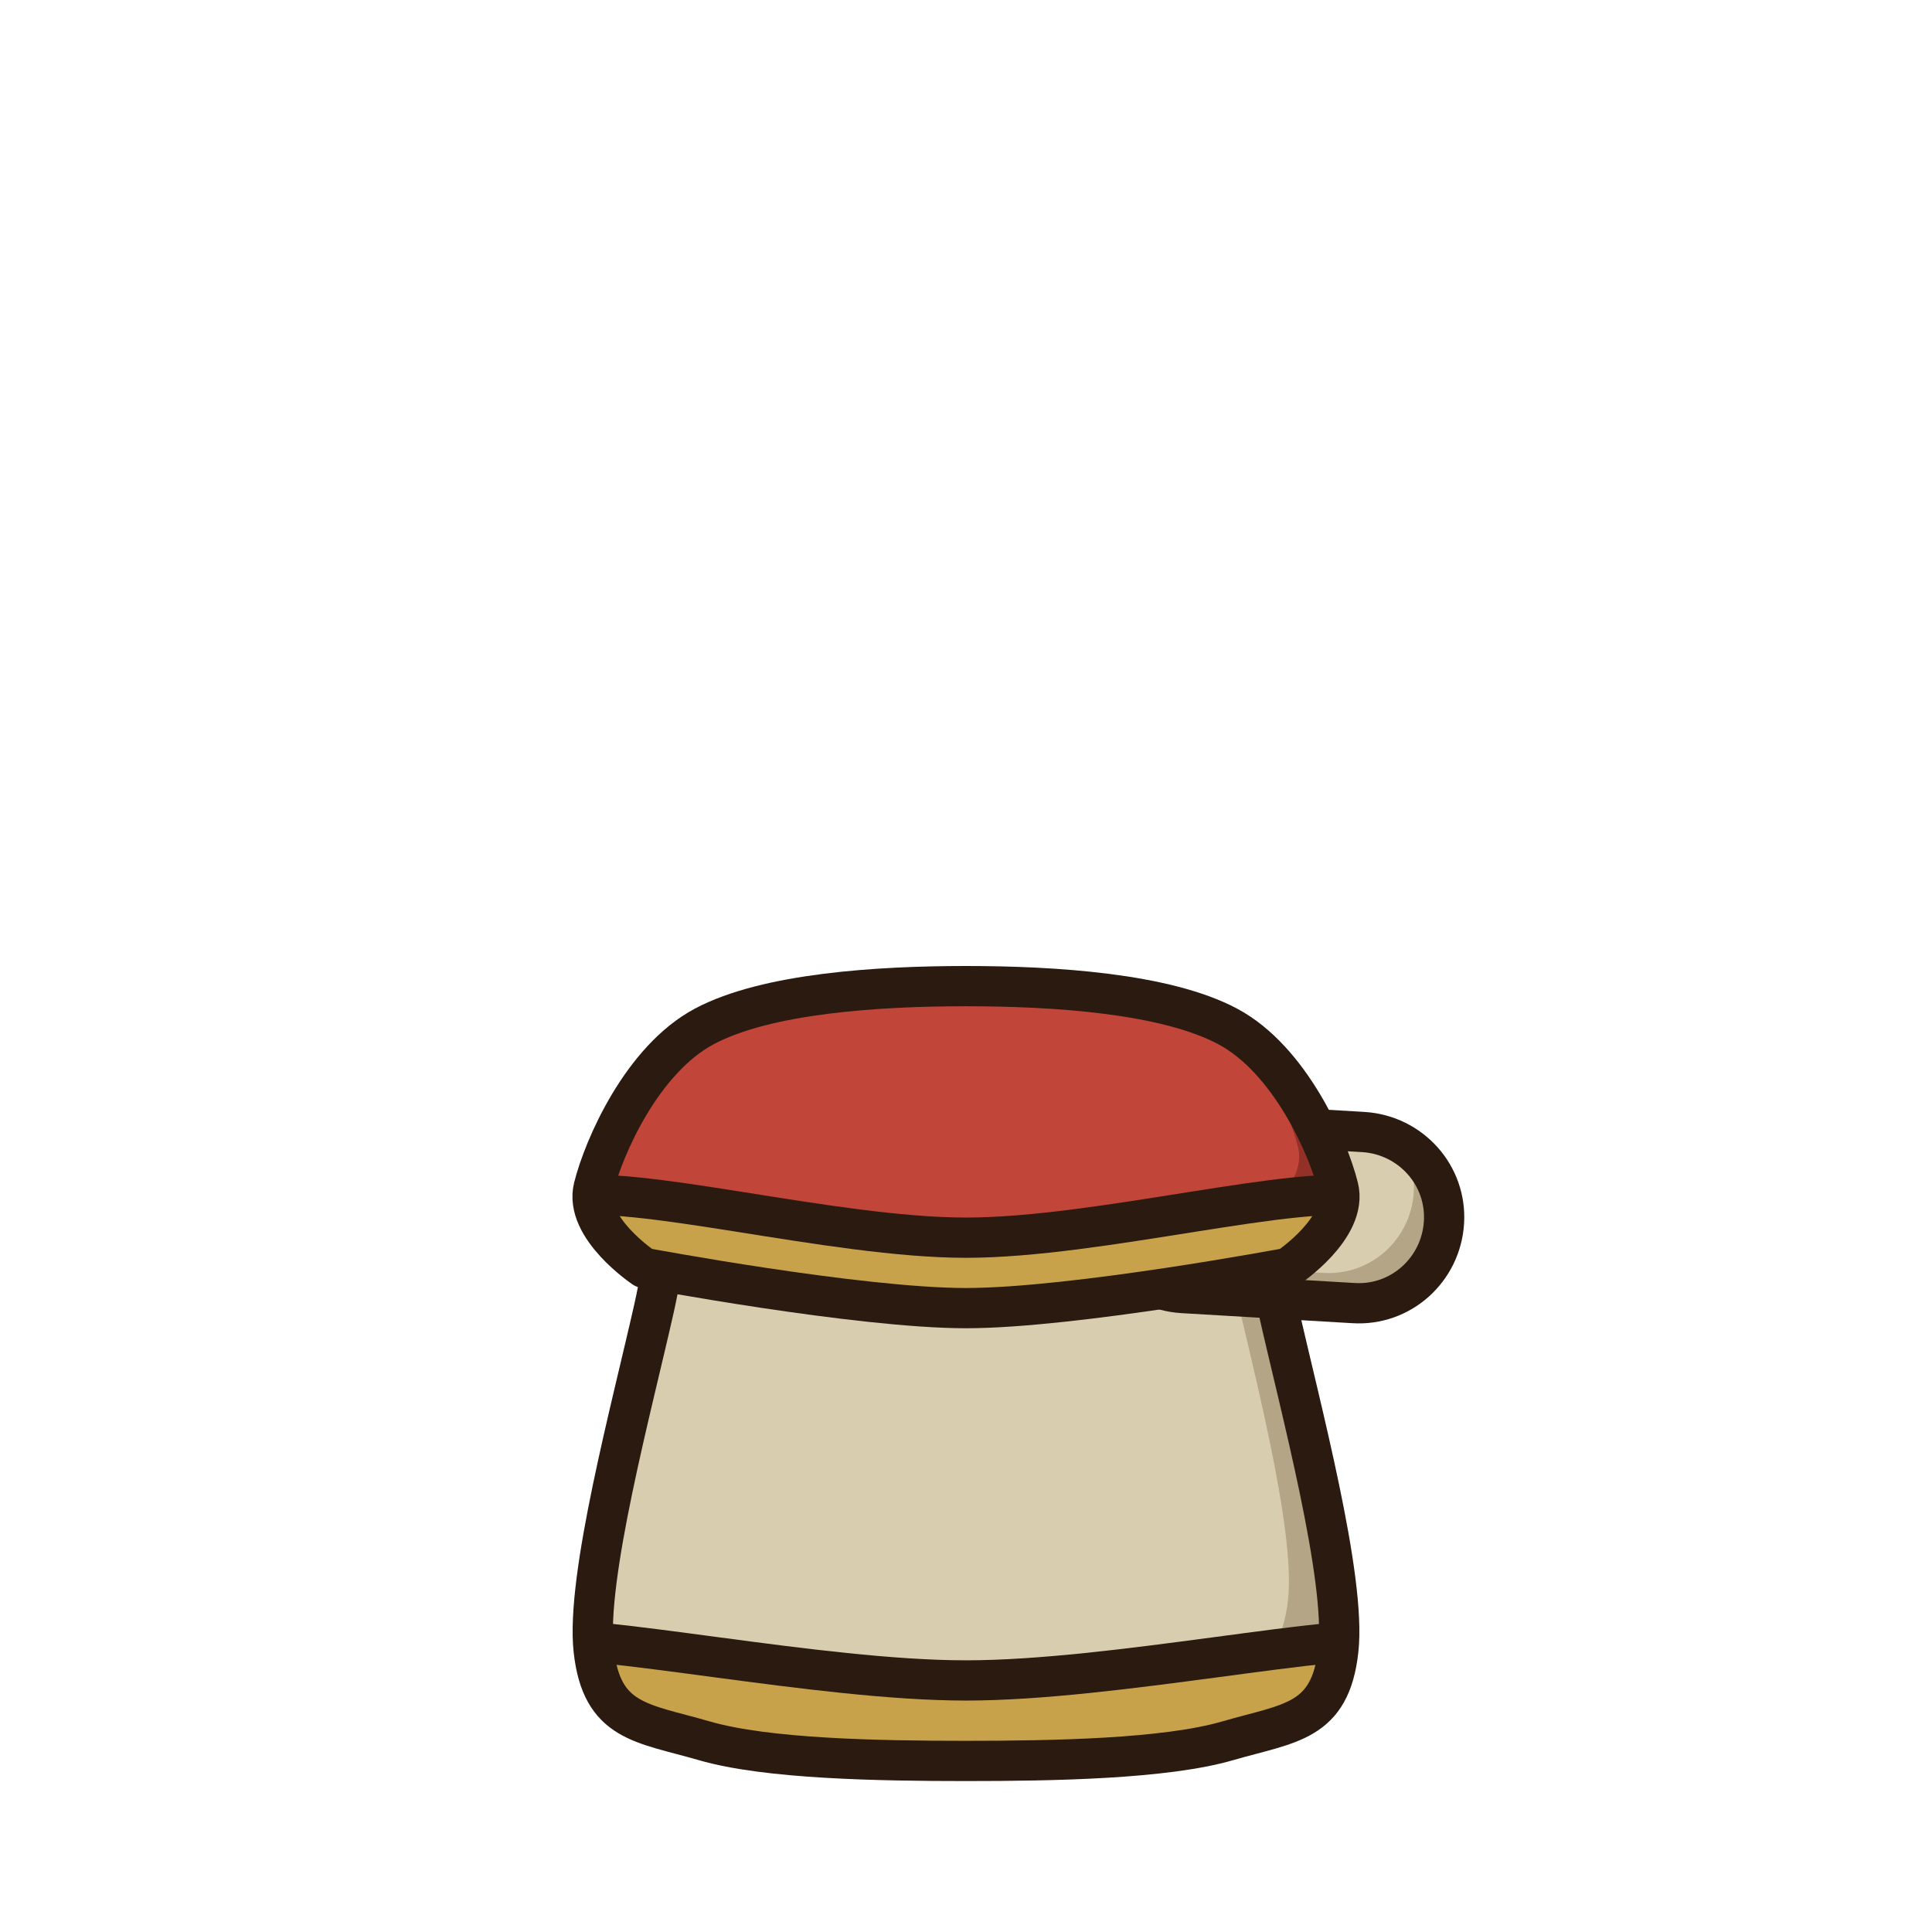
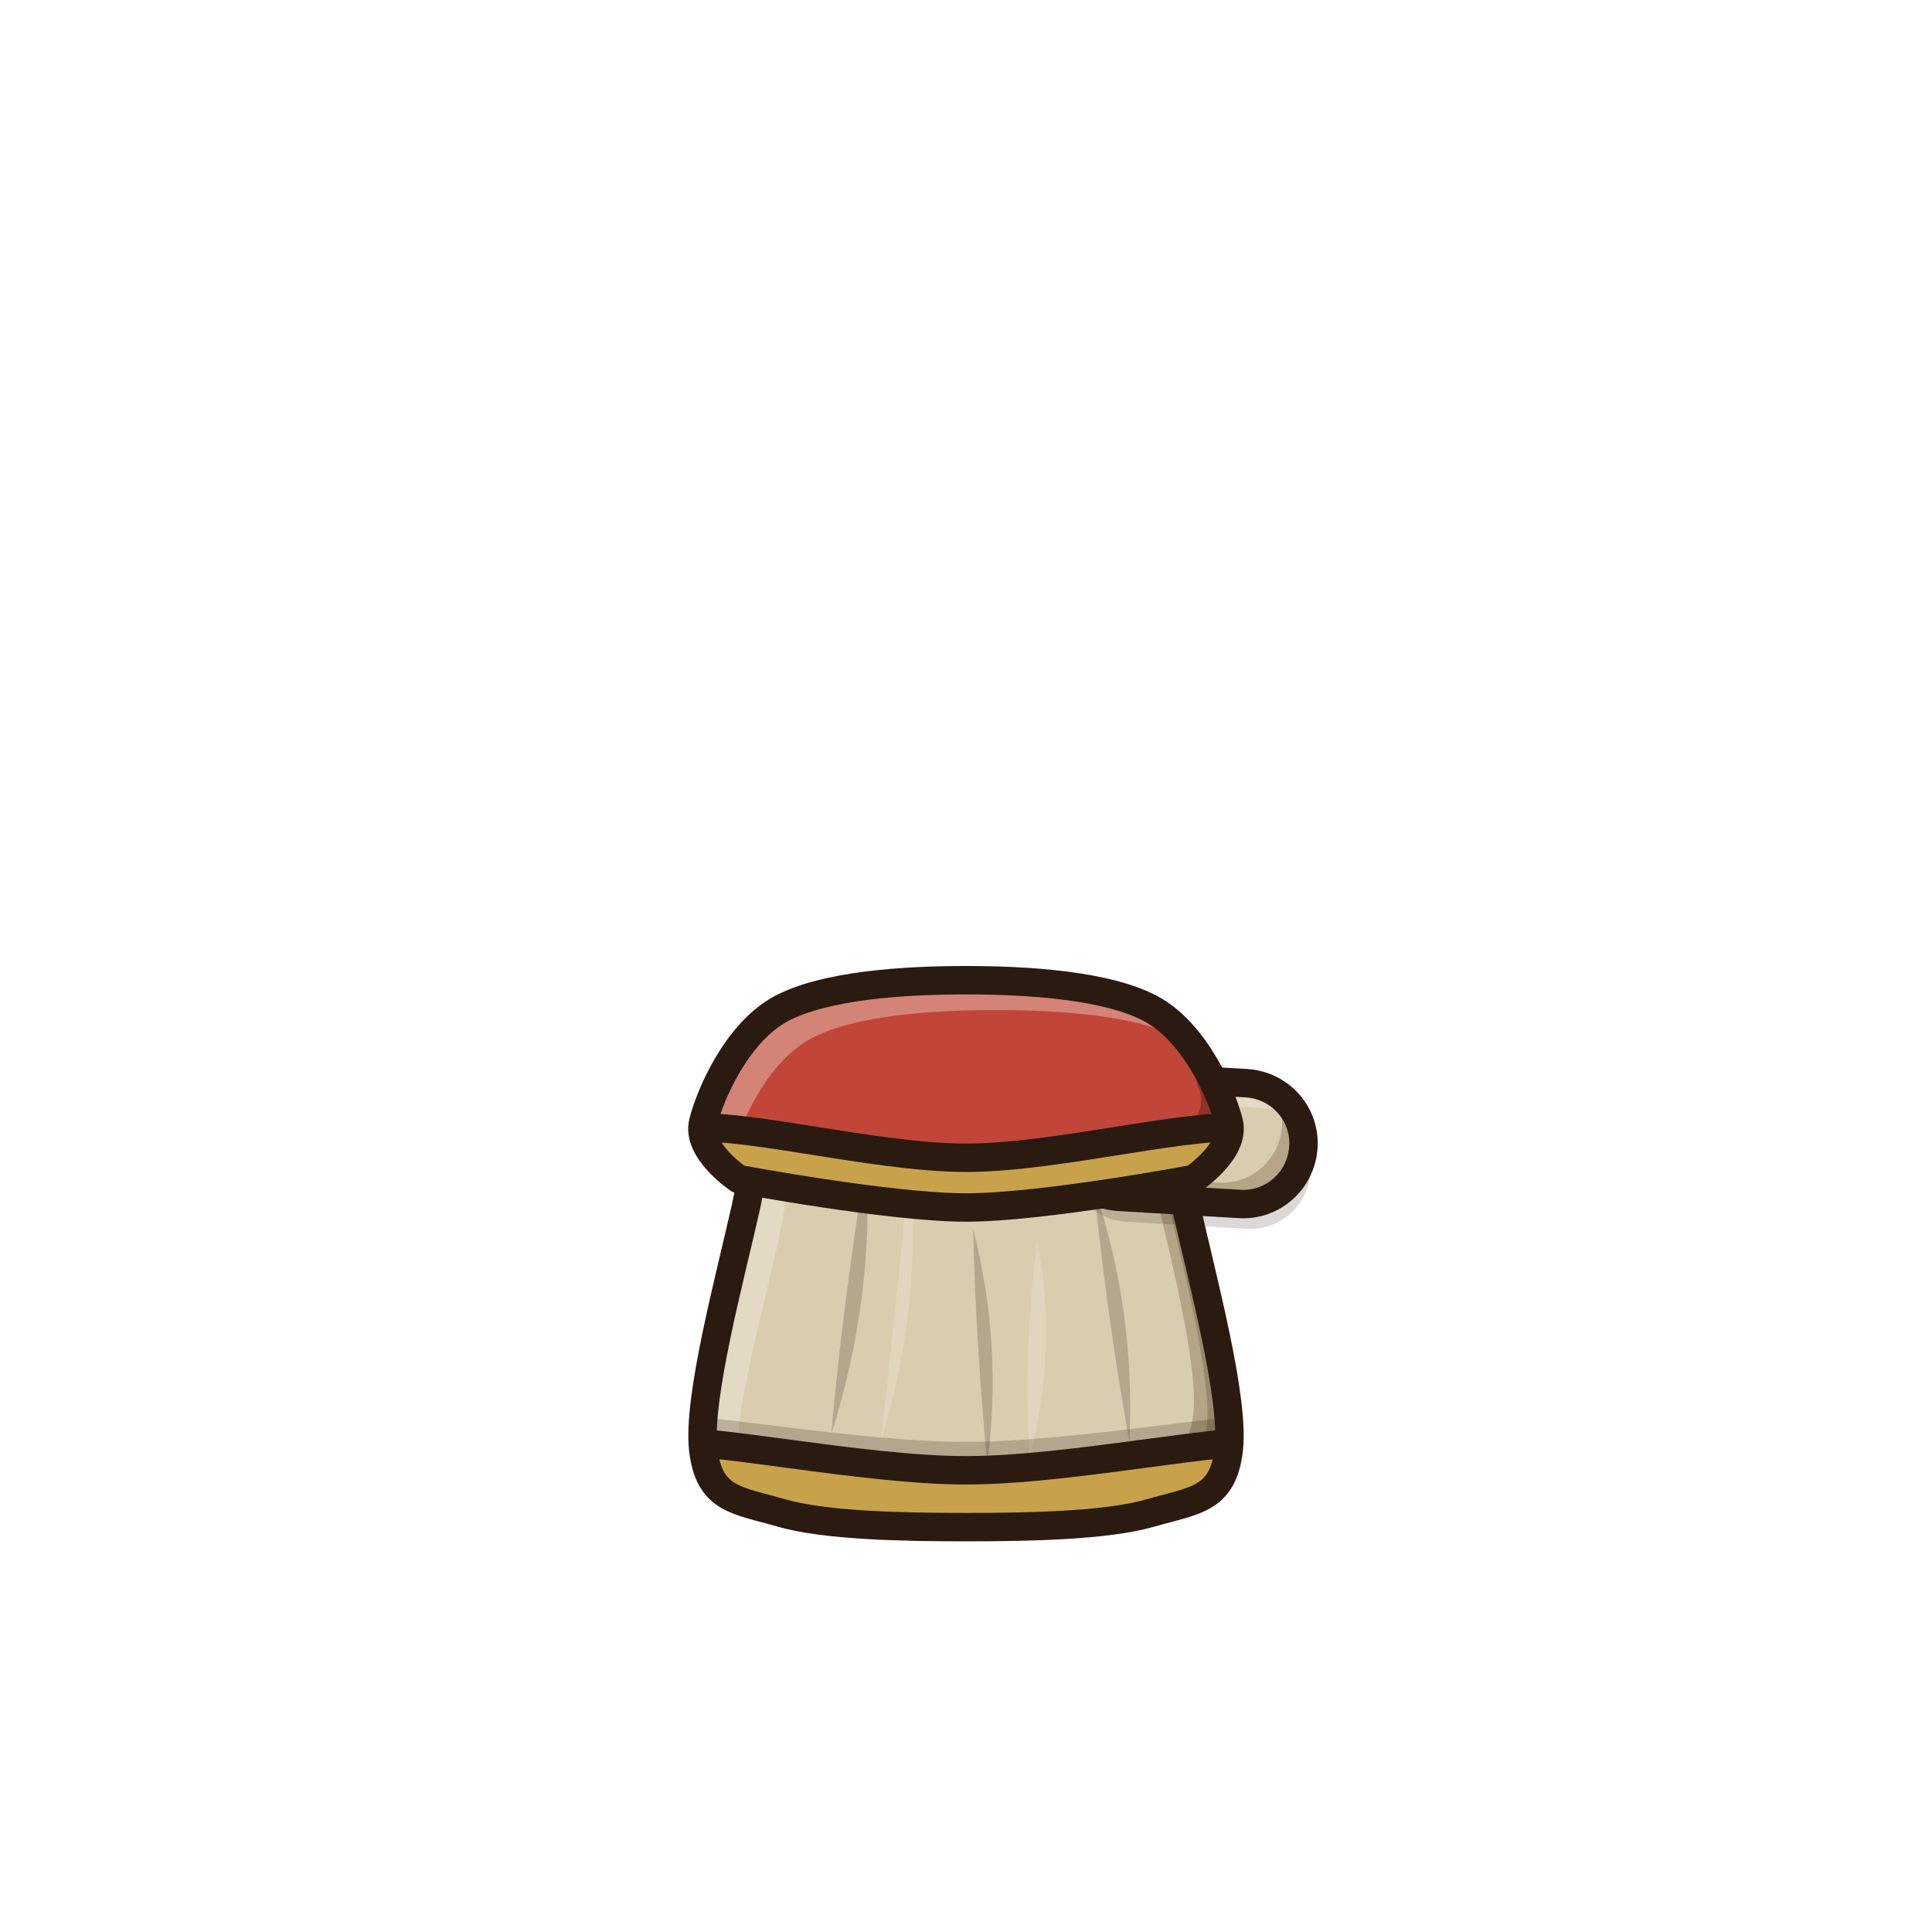
- <svg xmlns="http://www.w3.org/2000/svg" id="cleric-body" width="192" height="192" viewBox="0 0 192 192">
+ <svg xmlns="http://www.w3.org/2000/svg" id="cleric-body" width="272" height="272" viewBox="-40 -40 272 272">
  <defs>
    <clipPath id="cleric-body-robe-clip">
      <path d="M 72 105 C 77.2 100.2 88 101 96 101 C 104 101 114.8 100.2 120 105 C 125.2 109.8 124.8 120.2 127 130 C 129.2 139.8 133.8 156.8 133 164 C 132.2 171.2 128.2 171.2 122 173 C 115.8 174.8 104.7 175 96 175 C 87.3 175 76.2 174.8 70 173 C 63.8 171.2 59.8 171.2 59 164 C 58.2 156.8 62.8 139.8 65 130 C 67.2 120.2 66.8 109.8 72 105 Z" />
    </clipPath>
    <clipPath id="cleric-body-sleeve-clip">
      <path d="M 117.5 128.5 L 134.5 129.5 C 139.2 129.8 143.2 126.2 143.5 121.5 C 143.8 116.8 140.2 112.8 135.5 112.5 L 118.5 111.5 C 113.8 111.2 109.8 114.8 109.5 119.5 C 109.2 124.2 112.8 128.2 117.5 128.5 Z" />
    </clipPath>
    <clipPath id="cleric-body-mantle-clip">
      <path d="M 70 102 C 76.2 98.7 87.3 98 96 98 C 104.7 98 115.8 98.7 122 102 C 128.2 105.3 132 114 133 118 C 134 122 128 126 128 126 C 128 126 106.7 130 96 130 C 85.3 130 64 126 64 126 C 64 126 58 122 59 118 C 60 114 63.8 105.3 70 102 Z" />
    </clipPath>
  </defs>
  <g id="cleric-body-robe">
    <path id="cleric-body-robe-shade" d="M 72 105 C 77.2 100.2 88 101 96 101 C 104 101 114.8 100.2 120 105 C 125.2 109.8 124.8 120.2 127 130 C 129.2 139.8 133.8 156.8 133 164 C 132.2 171.2 128.2 171.2 122 173 C 115.8 174.8 104.7 175 96 175 C 87.3 175 76.2 174.8 70 173 C 63.8 171.2 59.8 171.2 59 164 C 58.2 156.8 62.8 139.8 65 130 C 67.2 120.2 66.8 109.8 72 105 Z" fill="#b3a585" />
    <g clip-path="url(#cleric-body-robe-clip)">
+       <path id="cleric-body-robe-deep" d="M 72 105 C 77.2 100.2 88 101 96 101 C 104 101 114.8 100.2 120 105 C 125.2 109.8 124.8 120.2 127 130 C 129.2 139.8 133.8 156.8 133 164 C 132.2 171.2 128.2 171.2 122 173 C 115.8 174.8 104.7 175 96 175 C 87.3 175 76.2 174.8 70 173 C 63.8 171.2 59.8 171.2 59 164 C 58.2 156.8 62.8 139.8 65 130 C 67.2 120.2 66.8 109.8 72 105 Z M 68.9 101.9 C 74.1 97.1 84.9 97.9 92.9 97.9 C 100.9 97.9 111.7 97.1 116.9 101.9 C 122.1 106.7 121.7 117.1 123.9 126.9 C 126.1 136.7 130.7 153.7 129.9 160.9 C 129.1 168.1 125.1 168.1 118.9 169.9 C 112.7 171.7 101.6 171.9 92.9 171.9 C 84.2 171.9 73.1 171.7 66.9 169.9 C 60.7 168.1 56.7 168.1 55.9 160.9 C 55.1 153.7 59.7 136.7 61.9 126.9 C 64.1 117.1 63.7 106.7 68.9 101.9 Z" fill="#2a1a10" fill-rule="evenodd" opacity="0.2" />
      <path id="cleric-body-robe-fill" d="M 67 100 C 72.2 95.2 83 96 91 96 C 99 96 109.8 95.2 115 100 C 120.2 104.8 119.8 115.2 122 125 C 124.2 134.8 128.8 151.8 128 159 C 127.2 166.2 123.2 166.2 117 168 C 110.8 169.8 99.7 170 91 170 C 82.3 170 71.2 169.8 65 168 C 58.8 166.2 54.8 166.2 54 159 C 53.2 151.8 57.8 134.8 60 125 C 62.2 115.2 61.8 104.8 67 100 Z" fill="#d9cdb0" />
+       <path id="cleric-body-robe-lit" d="M 72 105 C 77.2 100.2 88 101 96 101 C 104 101 114.8 100.2 120 105 C 125.2 109.8 124.8 120.2 127 130 C 129.2 139.8 133.8 156.8 133 164 C 132.2 171.2 128.2 171.2 122 173 C 115.8 174.8 104.7 175 96 175 C 87.3 175 76.2 174.8 70 173 C 63.8 171.2 59.8 171.2 59 164 C 58.2 156.8 62.8 139.8 65 130 C 67.2 120.2 66.8 109.8 72 105 Z M 76.6 109.6 C 81.8 104.8 92.6 105.6 100.6 105.6 C 108.6 105.6 119.4 104.8 124.6 109.6 C 129.8 114.4 129.4 124.8 131.6 134.6 C 133.8 144.4 138.4 161.4 137.6 168.6 C 136.8 175.8 132.8 175.8 126.6 177.6 C 120.4 179.4 109.3 179.6 100.6 179.6 C 91.9 179.6 80.8 179.4 74.6 177.6 C 68.4 175.8 64.4 175.8 63.6 168.6 C 62.8 161.4 67.4 144.4 69.6 134.6 C 71.8 124.8 71.4 114.4 76.6 109.6 Z" fill="#f4f1e4" fill-rule="evenodd" opacity="0.36" />
+       <path id="cleric-body-fold-a" d="M 77 162 Q 83.1 143 82 123 Q 78.8 142.4 77 162 Z" fill="#2a1a10" opacity="0.21" />
+       <path id="cleric-body-fold-b" d="M 99 166 Q 101.2 149.3 97 133 Q 97.4 149.5 99 166 Z" fill="#2a1a10" opacity="0.21" />
+       <path id="cleric-body-fold-c" d="M 119 163 Q 119.9 144.5 114 127 Q 115.8 145.1 119 163 Z" fill="#2a1a10" opacity="0.21" />
+       <path id="cleric-body-fold-lit-a" d="M 84 163 Q 90 143 88 125 Q 86 145 84 163 Z" fill="#f4f1e4" opacity="0.25" />
+       <path id="cleric-body-fold-lit-b" d="M 105 165 Q 109 149 106 135 Q 104 151 105 165 Z" fill="#f4f1e4" opacity="0.25" />
+       <path id="cleric-body-hem-cast" d="M 52 159 C 59.3 159 81.3 163 96 163 C 110.7 163 132.7 159 140 159 C 147.3 159 147.3 161.7 140 163 C 132.7 164.3 110.7 167 96 167 C 81.3 167 59.3 164.3 52 163 C 44.7 161.7 44.7 159 52 159 Z" fill="#2a1a10" opacity="0.22" />
      <g id="cleric-body-hem">
        <path id="cleric-body-hem-fill" d="M 52 163 C 59.3 162.2 81.3 167 96 167 C 110.7 167 132.7 162.2 140 163 C 147.3 163.8 147.3 169.8 140 172 C 132.7 174.2 110.7 176 96 176 C 81.3 176 59.3 174.2 52 172 C 44.7 169.8 44.7 163.8 52 163 Z" fill="#c8a24a" />
        <path id="cleric-body-hem-line" d="M 52 163 C 59.3 162.2 81.3 167 96 167 C 110.7 167 132.7 162.2 140 163 C 147.3 163.8 147.3 169.8 140 172 C 132.7 174.2 110.7 176 96 176 C 81.3 176 59.3 174.2 52 172 C 44.7 169.8 44.7 163.8 52 163 Z" fill="none" stroke="#2a1a10" stroke-width="4" stroke-linecap="round" stroke-linejoin="round" />
      </g>
    </g>
    <path id="cleric-body-robe-line" d="M 72 105 C 77.2 100.2 88 101 96 101 C 104 101 114.8 100.2 120 105 C 125.2 109.8 124.8 120.2 127 130 C 129.2 139.8 133.8 156.8 133 164 C 132.2 171.2 128.2 171.2 122 173 C 115.8 174.8 104.7 175 96 175 C 87.3 175 76.2 174.8 70 173 C 63.8 171.2 59.8 171.2 59 164 C 58.2 156.8 62.8 139.8 65 130 C 67.2 120.2 66.8 109.8 72 105 Z" fill="none" stroke="#2a1a10" stroke-width="4" stroke-linecap="round" stroke-linejoin="round" />
  </g>
+   <path id="cleric-body-sleeve-cast" d="M 118.5 132 L 135.5 133 C 140.2 133.3 144.2 129.7 144.5 125 C 144.8 120.3 141.2 116.3 136.5 116 L 119.5 115 C 114.8 114.7 110.8 118.3 110.5 123 C 110.2 127.7 113.8 131.7 118.5 132 Z" fill="#2a1a10" opacity="0.17" />
  <g id="cleric-body-sleeve">
    <path id="cleric-body-sleeve-shade" d="M 117.5 128.5 L 134.5 129.5 C 139.2 129.8 143.2 126.2 143.5 121.5 C 143.8 116.8 140.2 112.8 135.5 112.5 L 118.5 111.5 C 113.8 111.2 109.8 114.8 109.5 119.5 C 109.2 124.2 112.8 128.2 117.5 128.5 Z" fill="#b3a585" />
    <g clip-path="url(#cleric-body-sleeve-clip)">
      <path id="cleric-body-sleeve-fill" d="M 114.5 125.5 L 131.5 126.5 C 136.2 126.8 140.2 123.2 140.5 118.5 C 140.8 113.8 137.2 109.8 132.5 109.5 L 115.5 108.5 C 110.8 108.2 106.8 111.8 106.5 116.5 C 106.2 121.2 109.8 125.2 114.5 125.5 Z" fill="#d9cdb0" />
+       <path id="cleric-body-sleeve-lit" d="M 117.5 128.5 L 134.5 129.5 C 139.2 129.8 143.2 126.2 143.5 121.5 C 143.8 116.8 140.2 112.8 135.5 112.5 L 118.5 111.5 C 113.8 111.2 109.8 114.8 109.5 119.5 C 109.2 124.2 112.8 128.2 117.5 128.5 Z M 121.1 132.1 L 138.1 133.1 C 142.8 133.4 146.8 129.8 147.1 125.1 C 147.4 120.4 143.8 116.4 139.1 116.1 L 122.1 115.1 C 117.4 114.8 113.4 118.4 113.1 123.1 C 112.8 127.8 116.4 131.8 121.1 132.1 Z" fill="#f4f1e4" fill-rule="evenodd" opacity="0.36" />
    </g>
    <path id="cleric-body-sleeve-line" d="M 117.5 128.5 L 134.5 129.5 C 139.2 129.8 143.2 126.2 143.5 121.5 C 143.8 116.8 140.2 112.8 135.5 112.5 L 118.5 111.5 C 113.8 111.2 109.8 114.8 109.5 119.5 C 109.2 124.2 112.8 128.2 117.5 128.5 Z" fill="none" stroke="#2a1a10" stroke-width="4" stroke-linecap="round" stroke-linejoin="round" />
  </g>
  <g id="cleric-body-mantle">
    <path id="cleric-body-mantle-shade" d="M 70 102 C 76.2 98.7 87.3 98 96 98 C 104.7 98 115.8 98.7 122 102 C 128.2 105.3 132 114 133 118 C 134 122 128 126 128 126 C 128 126 106.7 130 96 130 C 85.3 130 64 126 64 126 C 64 126 58 122 59 118 C 60 114 63.8 105.3 70 102 Z" fill="#933027" />
    <g clip-path="url(#cleric-body-mantle-clip)">
      <path id="cleric-body-mantle-fill" d="M 66 98 C 72.2 94.7 83.3 94 92 94 C 100.7 94 111.8 94.7 118 98 C 124.2 101.3 128 110 129 114 C 130 118 124 122 124 122 C 124 122 102.7 126 92 126 C 81.3 126 60 122 60 122 C 60 122 54 118 55 114 C 56 110 59.8 101.3 66 98 Z" fill="#c2453a" />
+       <path id="cleric-body-mantle-lit" d="M 70 102 C 76.2 98.7 87.3 98 96 98 C 104.7 98 115.8 98.7 122 102 C 128.2 105.3 132 114 133 118 C 134 122 128 126 128 126 C 128 126 106.7 130 96 130 C 85.3 130 64 126 64 126 C 64 126 58 122 59 118 C 60 114 63.8 105.3 70 102 Z M 74.2 106.2 C 80.4 102.9 91.5 102.2 100.2 102.2 C 108.9 102.2 120 102.9 126.2 106.2 C 132.4 109.5 136.2 118.2 137.2 122.2 C 138.2 126.2 132.2 130.2 132.2 130.2 C 132.2 130.2 110.9 134.2 100.2 134.2 C 89.5 134.2 68.2 130.2 68.2 130.2 C 68.2 130.2 62.2 126.2 63.2 122.2 C 64.2 118.2 68 109.5 74.2 106.2 Z" fill="#f4f1e4" fill-rule="evenodd" opacity="0.36" />
      <g id="cleric-body-trim">
        <path id="cleric-body-trim-fill" d="M 56 119 C 62.7 117.5 82.7 123 96 123 C 109.3 123 129.3 117.5 136 119 C 142.7 120.5 142.7 129.2 136 132 C 129.3 134.8 109.3 136 96 136 C 82.7 136 62.7 134.8 56 132 C 49.3 129.2 49.3 120.5 56 119 Z" fill="#c8a24a" />
        <path id="cleric-body-trim-line" d="M 56 119 C 62.7 117.5 82.7 123 96 123 C 109.3 123 129.3 117.5 136 119 C 142.7 120.5 142.7 129.2 136 132 C 129.3 134.8 109.3 136 96 136 C 82.7 136 62.7 134.8 56 132 C 49.3 129.2 49.3 120.5 56 119 Z" fill="none" stroke="#2a1a10" stroke-width="4" stroke-linecap="round" stroke-linejoin="round" />
      </g>
    </g>
    <path id="cleric-body-mantle-line" d="M 70 102 C 76.2 98.7 87.3 98 96 98 C 104.7 98 115.8 98.7 122 102 C 128.2 105.3 132 114 133 118 C 134 122 128 126 128 126 C 128 126 106.7 130 96 130 C 85.3 130 64 126 64 126 C 64 126 58 122 59 118 C 60 114 63.8 105.3 70 102 Z" fill="none" stroke="#2a1a10" stroke-width="4" stroke-linecap="round" stroke-linejoin="round" />
  </g>
</svg>
